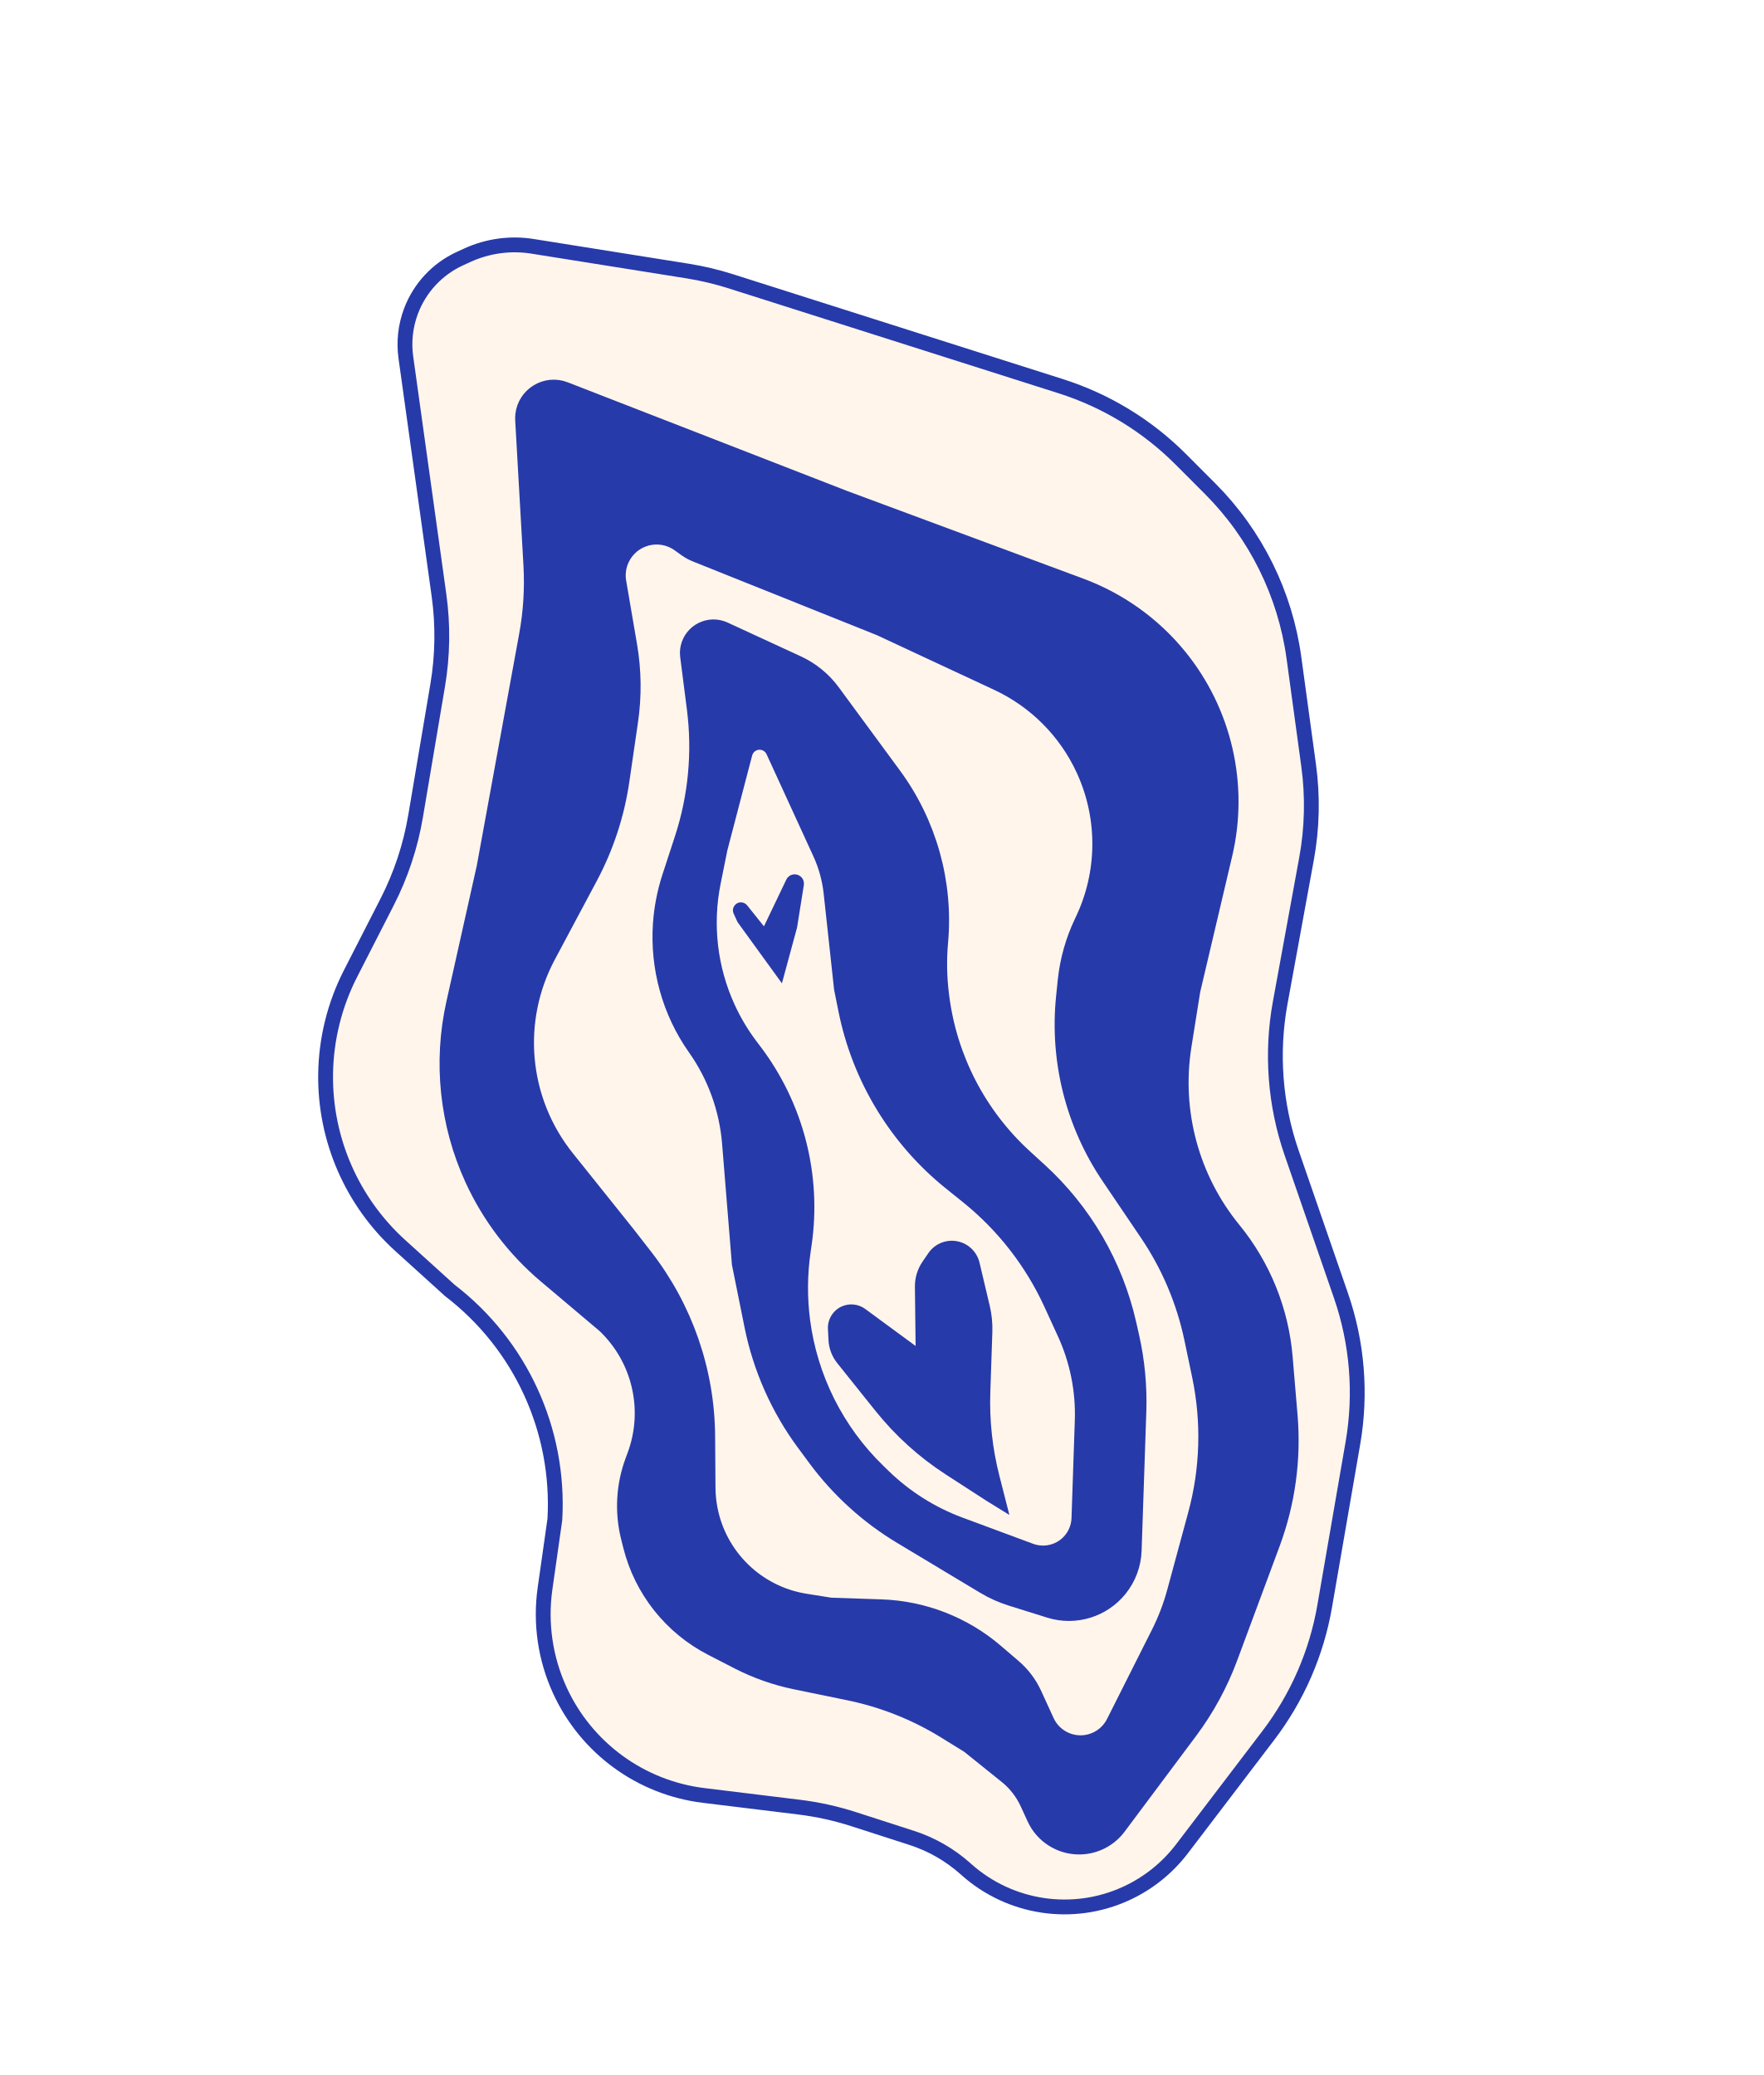
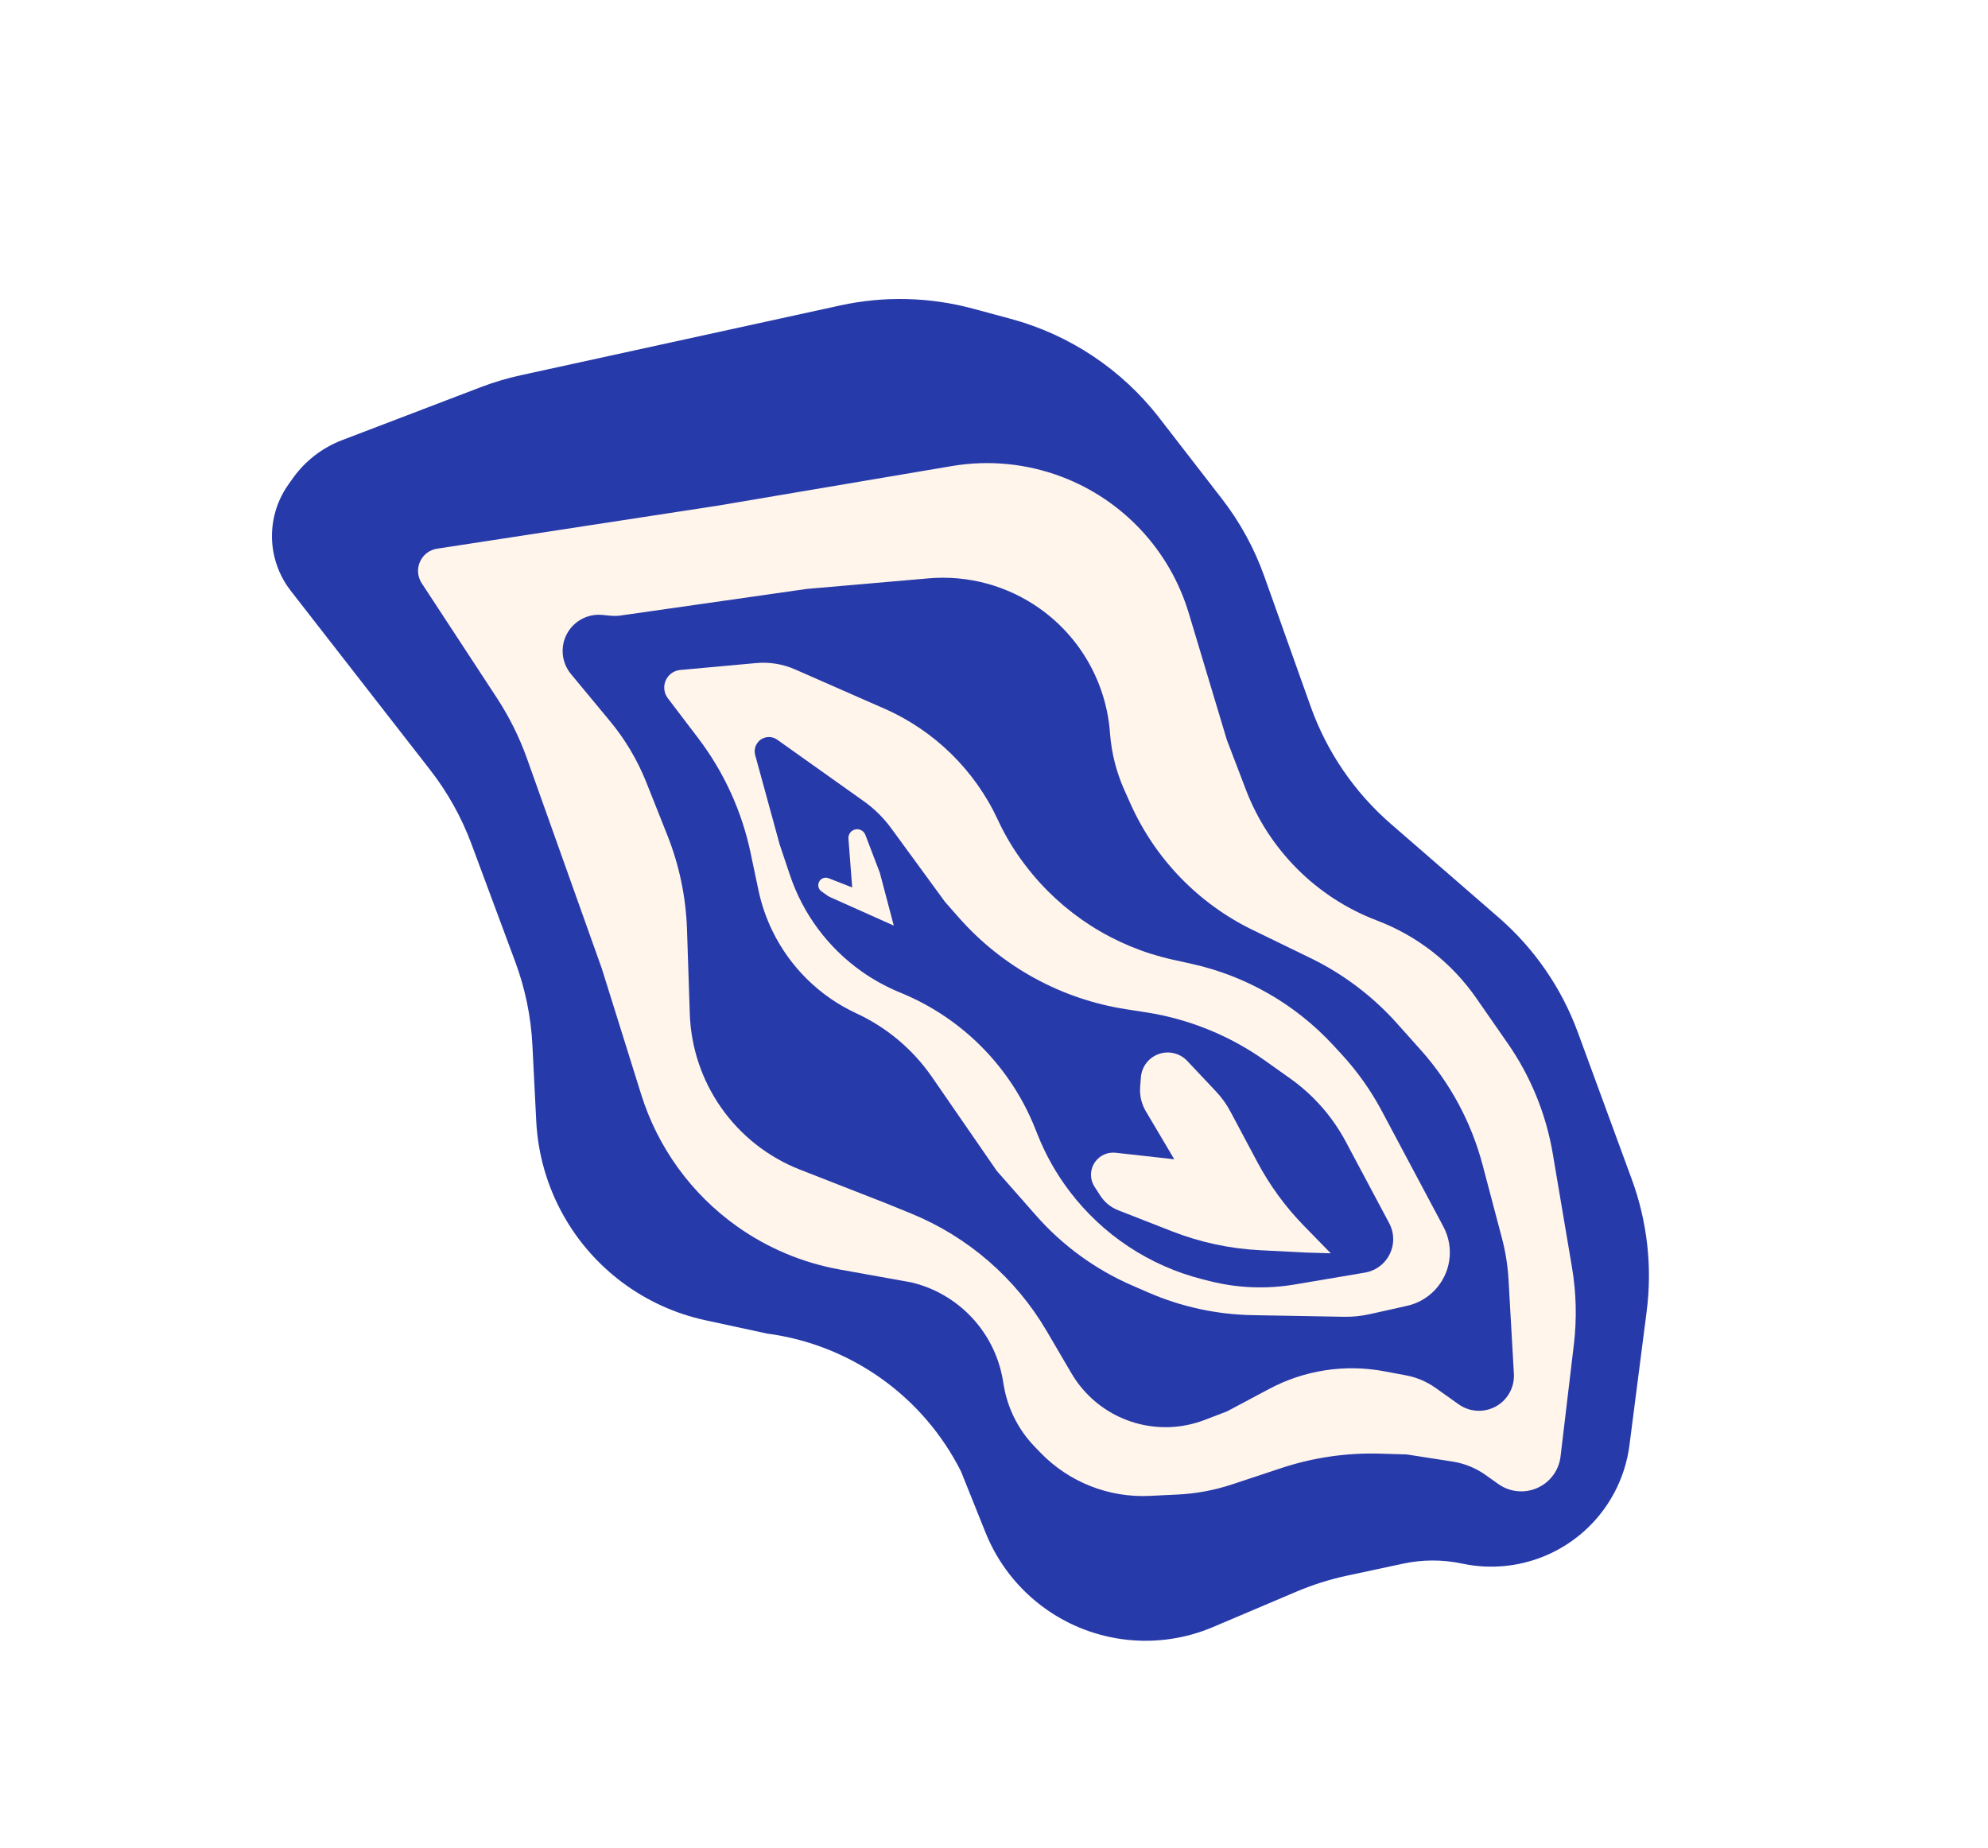
- <svg xmlns="http://www.w3.org/2000/svg" width="119" height="140" viewBox="0 0 119 140" fill="none">
-   <path d="M29.613 40.152L27.379 24.113C27.233 23.07 27.349 22.006 27.716 21.018C28.304 19.435 29.496 18.15 31.031 17.447L31.522 17.222C32.899 16.59 34.432 16.381 35.927 16.619L46.394 18.288C47.38 18.446 48.354 18.677 49.306 18.98L71.563 26.058C74.616 27.029 77.391 28.72 79.654 30.987L81.628 32.964C84.712 36.052 86.7 40.065 87.29 44.389L88.281 51.645C88.567 53.739 88.519 55.866 88.138 57.946L86.363 67.653C85.744 71.039 86.01 74.527 87.133 77.781L90.464 87.421C91.566 90.612 91.843 94.031 91.268 97.359L89.363 108.375C88.816 111.542 87.513 114.53 85.565 117.087L79.737 124.739C78.746 126.039 77.451 127.075 75.966 127.756C72.371 129.404 68.14 128.768 65.189 126.135L65.123 126.076C64.074 125.14 62.84 124.433 61.502 124.002L57.602 122.743C56.394 122.353 55.151 122.079 53.891 121.925L47.466 121.139C43.22 120.619 39.548 117.935 37.766 114.047C36.782 111.9 36.435 109.515 36.768 107.177L37.431 102.52C37.774 96.513 35.121 90.727 30.346 87.066L27.008 84.042C23.747 81.089 21.911 76.878 21.966 72.479C21.996 70.116 22.571 67.791 23.647 65.687L26.12 60.849C27.049 59.033 27.694 57.086 28.034 55.075L29.525 46.242C29.865 44.229 29.895 42.175 29.613 40.152Z" fill="#FFF5EB" stroke="#273AAA" />
-   <path d="M35.811 38.11L35.255 28.342C35.248 28.225 35.251 28.107 35.264 27.99C35.417 26.616 36.83 25.76 38.119 26.261L56.987 33.599L72.918 39.514C75.508 40.476 77.796 42.111 79.544 44.251C82.601 47.993 83.745 52.944 82.638 57.647L80.475 66.834L79.879 70.573C79.175 74.99 80.39 79.496 83.22 82.959C85.221 85.408 86.434 88.405 86.701 91.557L87.034 95.502C87.282 98.436 86.879 101.388 85.855 104.148L82.993 111.854C82.332 113.636 81.418 115.314 80.281 116.836L75.464 123.285C74.854 124.102 73.902 124.594 72.883 124.619C71.553 124.653 70.331 123.89 69.777 122.681L69.31 121.662C68.984 120.953 68.499 120.329 67.891 119.84L65.33 117.781L63.737 116.798C61.746 115.569 59.555 114.7 57.264 114.228L53.64 113.483C52.298 113.207 51 112.749 49.782 112.123L48.004 111.208C45.269 109.802 43.274 107.285 42.53 104.302L42.386 103.728C41.959 102.015 42.059 100.213 42.673 98.558L42.809 98.192C43.947 95.13 43.149 91.684 40.782 89.433L36.804 86.075C34.696 84.295 33.008 82.073 31.858 79.566C30.151 75.844 29.711 71.665 30.605 67.669L32.654 58.506L35.517 42.845C35.803 41.284 35.901 39.694 35.811 38.11Z" fill="#273AAA" stroke="#273AAA" />
-   <path d="M42.483 43.558L41.748 39.259C41.658 38.732 41.733 38.19 41.964 37.708C42.658 36.257 44.494 35.786 45.801 36.722L46.27 37.058C46.47 37.202 46.687 37.321 46.916 37.412L59.375 42.405L67.284 46.094C69.856 47.294 71.918 49.37 73.101 51.95C74.581 55.177 74.551 58.895 73.019 62.097L72.979 62.181C72.375 63.443 71.993 64.8 71.851 66.192L71.742 67.265C71.303 71.551 72.387 75.854 74.802 79.422L77.381 83.233C78.838 85.385 79.861 87.801 80.394 90.345L80.915 92.834C81.562 95.923 81.469 99.122 80.642 102.168L79.226 107.389C78.964 108.354 78.606 109.291 78.156 110.184L75.127 116.205C74.746 116.963 74.006 117.475 73.163 117.567C72.093 117.683 71.069 117.102 70.621 116.123L69.775 114.278C69.454 113.579 68.985 112.957 68.401 112.457L67.195 111.423C65.031 109.568 62.3 108.506 59.452 108.409L56.03 108.294L54.33 108.023C51.079 107.504 48.505 104.998 47.9 101.762C47.815 101.308 47.77 100.847 47.767 100.384L47.742 96.896C47.712 92.498 46.231 88.232 43.531 84.759L42.334 83.22L38.24 78.104C36.711 76.192 35.781 73.871 35.569 71.432C35.36 69.04 35.851 66.64 36.98 64.521L39.819 59.198C40.905 57.161 41.63 54.951 41.962 52.666L42.546 48.652C42.792 46.961 42.77 45.242 42.483 43.558Z" fill="#FFF5EB" stroke="#273AAA" />
-   <path d="M46.837 47.83L46.383 44.279C46.358 44.08 46.367 43.879 46.409 43.682C46.648 42.581 47.846 41.984 48.87 42.456L53.812 44.736C54.753 45.17 55.568 45.836 56.182 46.671L60.306 52.281C62.697 55.534 63.818 59.547 63.458 63.568C63.351 64.758 63.374 65.957 63.525 67.142L63.54 67.257C64.069 71.399 66.05 75.219 69.132 78.037L70.148 78.966C73.161 81.721 75.259 85.332 76.16 89.315L76.35 90.155C76.727 91.823 76.889 93.532 76.831 95.241L76.514 104.608C76.482 105.561 76.142 106.477 75.544 107.22C74.409 108.632 72.525 109.205 70.796 108.665L68.2 107.853C67.563 107.654 66.953 107.38 66.381 107.037L60.783 103.675C58.532 102.323 56.57 100.541 55.007 98.431L54.249 97.407C52.502 95.048 51.296 92.333 50.716 89.455L49.872 85.265L49.21 77.122C49.023 74.816 48.219 72.602 46.884 70.712C45.165 68.28 44.342 65.295 44.548 62.324C44.623 61.255 44.829 60.187 45.162 59.168L46.01 56.57C46.929 53.754 47.212 50.768 46.837 47.83Z" fill="#273AAA" stroke="#273AAA" />
-   <path d="M48.581 57.255L50.257 50.846C50.335 50.551 50.54 50.306 50.818 50.178C51.329 49.944 51.933 50.169 52.167 50.679L55.329 57.575C55.714 58.416 55.962 59.313 56.061 60.233L56.764 66.704L57.058 68.166C57.982 72.752 60.485 76.87 64.131 79.802L65.264 80.713C67.684 82.659 69.617 85.141 70.911 87.964L71.823 89.953C72.67 91.8 73.075 93.819 73.007 95.85L72.784 102.44C72.753 103.357 72.207 104.178 71.373 104.56C70.789 104.828 70.123 104.852 69.52 104.629L64.745 102.856C62.832 102.145 61.087 101.044 59.621 99.624L59.24 99.254C56.438 96.536 54.642 92.947 54.147 89.074C53.95 87.526 53.963 85.959 54.188 84.415L54.255 83.951C54.928 79.327 53.717 74.626 50.895 70.902L50.652 70.582C50.044 69.78 49.526 68.914 49.107 67.999C47.892 65.349 47.547 62.382 48.124 59.524L48.581 57.255Z" fill="#FFF5EB" stroke="#273AAA" />
-   <path d="M58.368 88.315L61.767 90.813L61.72 86.821C61.713 86.214 61.893 85.62 62.236 85.12L62.627 84.548C63.068 83.904 63.855 83.591 64.618 83.757C65.34 83.913 65.908 84.471 66.078 85.19L66.769 88.105C66.905 88.683 66.964 89.275 66.944 89.868L66.807 93.941C66.743 95.835 66.948 97.729 67.417 99.565L68.093 102.213L66.559 101.266L63.81 99.488C62.006 98.321 60.401 96.87 59.058 95.191L58.509 94.506L56.477 91.966C56.124 91.525 55.918 90.983 55.89 90.418L55.853 89.666C55.821 89.021 56.186 88.421 56.773 88.151C57.295 87.912 57.905 87.975 58.368 88.315Z" fill="#273AAA" />
-   <path d="M50.403 61.084L51.536 62.5L53.045 59.347C53.152 59.122 53.382 58.983 53.63 58.991C54.007 59.004 54.286 59.343 54.227 59.715L53.771 62.576L52.749 66.345L49.807 62.286C49.773 62.24 49.744 62.19 49.72 62.138L49.494 61.644C49.327 61.281 49.601 60.869 50.001 60.882C50.158 60.888 50.305 60.961 50.403 61.084Z" fill="#273AAA" />
+ <svg xmlns="http://www.w3.org/2000/svg" width="142" height="132" viewBox="0 0 142 132" fill="none">
+   <path d="M30.716 54.982L20.769 42.203C20.121 41.372 19.691 40.393 19.515 39.354C19.233 37.689 19.625 35.98 20.603 34.604L20.916 34.163C21.793 32.929 23.016 31.982 24.431 31.441L34.332 27.659C35.265 27.302 36.224 27.016 37.2 26.803L60.017 21.817C63.147 21.134 66.395 21.212 69.489 22.045L72.186 22.772C76.4 23.907 80.127 26.39 82.799 29.841L87.281 35.632C88.575 37.304 89.596 39.17 90.305 41.162L93.616 50.458C94.771 53.7 96.744 56.59 99.342 58.847L107.043 65.534C109.592 67.748 111.54 70.572 112.703 73.742L116.556 84.237C117.664 87.254 118.028 90.493 117.618 93.68L116.391 103.221C116.183 104.842 115.579 106.387 114.632 107.719C112.341 110.943 108.358 112.504 104.486 111.697L104.399 111.679C103.023 111.393 101.602 111.396 100.227 111.691L96.219 112.549C94.978 112.815 93.764 113.199 92.596 113.694L86.637 116.223C82.699 117.893 78.177 117.402 74.691 114.924C72.766 113.556 71.275 111.663 70.395 109.471L68.643 105.105C65.94 99.731 60.751 96.043 54.786 95.257L50.383 94.305C46.083 93.375 42.39 90.644 40.24 86.806C39.085 84.744 38.422 82.443 38.303 80.082L38.029 74.656C37.926 72.619 37.513 70.61 36.802 68.698L33.682 60.302C32.971 58.387 31.971 56.593 30.716 54.982Z" fill="#273AAA" />
+   <path d="M35.066 50.117L29.704 41.933C29.64 41.834 29.584 41.731 29.537 41.623C28.982 40.357 29.779 38.909 31.146 38.699L51.157 35.631L67.912 32.797C70.637 32.336 73.435 32.61 76.019 33.591C80.536 35.305 84 39.023 85.39 43.651L88.106 52.689L89.458 56.227C91.054 60.404 94.358 63.701 98.539 65.288C101.496 66.41 104.044 68.4 105.849 70.997L108.109 74.248C109.789 76.666 110.915 79.425 111.406 82.328L112.776 90.432C113.093 92.306 113.14 94.216 112.915 96.103L111.964 104.096C111.843 105.109 111.265 106.01 110.394 106.541C109.259 107.235 107.819 107.184 106.735 106.414L105.821 105.764C105.186 105.312 104.453 105.015 103.682 104.895L100.435 104.39L98.565 104.334C96.226 104.264 93.893 104.605 91.673 105.342L88.161 106.506C86.861 106.937 85.508 107.189 84.139 107.255L82.142 107.351C79.071 107.499 76.085 106.315 73.95 104.103L73.539 103.677C72.314 102.407 71.5 100.796 71.206 99.055L71.141 98.67C70.596 95.449 68.184 92.862 65.009 92.094L59.885 91.172C57.17 90.684 54.597 89.602 52.349 88.004C49.011 85.632 46.543 82.232 45.321 78.324L42.519 69.363L37.176 54.365C36.644 52.87 35.935 51.444 35.066 50.117Z" fill="#FFF5EB" stroke="#273AAA" />
+   <path d="M43.566 51.504L40.782 48.146C40.441 47.735 40.236 47.228 40.195 46.695C40.071 45.092 41.426 43.766 43.026 43.924L43.6 43.981C43.846 44.005 44.093 44 44.337 43.965L57.624 42.067L66.319 41.312C69.146 41.066 71.969 41.834 74.283 43.479C77.177 45.535 79.008 48.771 79.281 52.311L79.288 52.403C79.395 53.798 79.743 55.164 80.315 56.441L80.755 57.425C82.517 61.357 85.605 64.544 89.479 66.428L93.618 68.441C95.955 69.578 98.048 71.16 99.78 73.097L101.475 74.993C103.578 77.346 105.095 80.164 105.901 83.216L107.282 88.446C107.538 89.413 107.695 90.403 107.752 91.402L108.135 98.131C108.183 98.978 107.799 99.791 107.114 100.292C106.245 100.927 105.068 100.935 104.19 100.311L102.536 99.135C101.909 98.69 101.192 98.385 100.436 98.243L98.874 97.951C96.074 97.425 93.177 97.868 90.662 99.208L87.64 100.817L86.032 101.431C82.956 102.606 79.474 101.721 77.333 99.22C77.033 98.869 76.764 98.492 76.53 98.093L74.767 95.083C72.543 91.288 69.129 88.332 65.055 86.672L63.25 85.937L57.148 83.55C54.867 82.658 52.903 81.111 51.5 79.104C50.125 77.137 49.351 74.812 49.271 72.413L49.071 66.383C48.994 64.076 48.519 61.799 47.665 59.654L46.166 55.885C45.534 54.298 44.657 52.819 43.566 51.504Z" fill="#273AAA" />
+   <path d="M49.472 53.029L47.306 50.18C47.184 50.02 47.091 49.841 47.03 49.65C46.687 48.576 47.426 47.461 48.549 47.358L53.969 46.865C55.001 46.771 56.04 46.941 56.989 47.357L63.364 50.157C67.06 51.781 70.036 54.698 71.733 58.361C72.235 59.445 72.853 60.472 73.576 61.423L73.647 61.516C76.174 64.84 79.799 67.159 83.876 68.061L85.22 68.358C89.207 69.239 92.828 71.32 95.598 74.32L96.182 74.953C97.341 76.209 98.335 77.609 99.139 79.119L103.544 87.391C103.992 88.233 104.155 89.197 104.009 90.139C103.73 91.929 102.385 93.367 100.616 93.763L97.962 94.356C97.312 94.502 96.646 94.57 95.979 94.558L89.45 94.441C86.825 94.394 84.235 93.831 81.827 92.784L80.659 92.276C77.967 91.104 75.566 89.355 73.626 87.151L70.802 83.943L66.161 77.219C64.846 75.315 63.044 73.799 60.943 72.829C58.239 71.58 56.035 69.406 54.73 66.729C54.26 65.765 53.906 64.737 53.685 63.688L53.122 61.014C52.511 58.115 51.265 55.388 49.472 53.029Z" fill="#FFF5EB" stroke="#273AAA" />
+   <path d="M55.691 60.323L53.942 53.934C53.862 53.639 53.917 53.324 54.094 53.075C54.42 52.617 55.055 52.51 55.513 52.835L61.697 57.23C62.451 57.766 63.113 58.419 63.659 59.166L67.5 64.421L68.485 65.54C71.577 69.052 75.802 71.369 80.425 72.088L81.862 72.311C84.93 72.788 87.845 73.973 90.376 75.772L92.159 77.039C93.816 78.216 95.176 79.763 96.131 81.557L99.23 87.377C99.661 88.186 99.597 89.17 99.066 89.918C98.694 90.442 98.129 90.796 97.496 90.903L92.473 91.752C90.46 92.093 88.399 92.011 86.42 91.512L85.905 91.382C82.119 90.428 78.77 88.215 76.408 85.107C75.463 83.865 74.692 82.501 74.116 81.051L73.942 80.615C72.215 76.273 68.818 72.806 64.512 70.989L64.143 70.834C63.216 70.442 62.334 69.951 61.514 69.368C59.137 67.679 57.357 65.281 56.428 62.517L55.691 60.323Z" fill="#273AAA" />
+   <path d="M79.685 82.341L83.877 82.808L81.842 79.373C81.533 78.85 81.392 78.246 81.439 77.641L81.493 76.95C81.553 76.172 82.079 75.508 82.822 75.271C83.526 75.046 84.297 75.245 84.803 75.783L86.858 77.964C87.264 78.395 87.612 78.879 87.89 79.403L89.806 83C90.697 84.673 91.82 86.211 93.144 87.567L95.053 89.523L93.251 89.469L89.981 89.302C87.834 89.192 85.719 88.737 83.717 87.954L82.9 87.634L79.871 86.449C79.344 86.243 78.895 85.876 78.589 85.4L78.181 84.768C77.831 84.225 77.847 83.523 78.222 82.996C78.554 82.529 79.114 82.278 79.685 82.341Z" fill="#FFF5EB" />
+   <path d="M59.182 62.73L60.871 63.391L60.603 59.905C60.584 59.657 60.713 59.422 60.933 59.305C61.265 59.128 61.677 59.282 61.811 59.634L62.845 62.34L63.842 66.116L59.266 64.07C59.214 64.046 59.164 64.017 59.117 63.984L58.674 63.67C58.348 63.438 58.38 62.944 58.733 62.756C58.872 62.682 59.036 62.673 59.182 62.73Z" fill="#FFF5EB" />
</svg>
